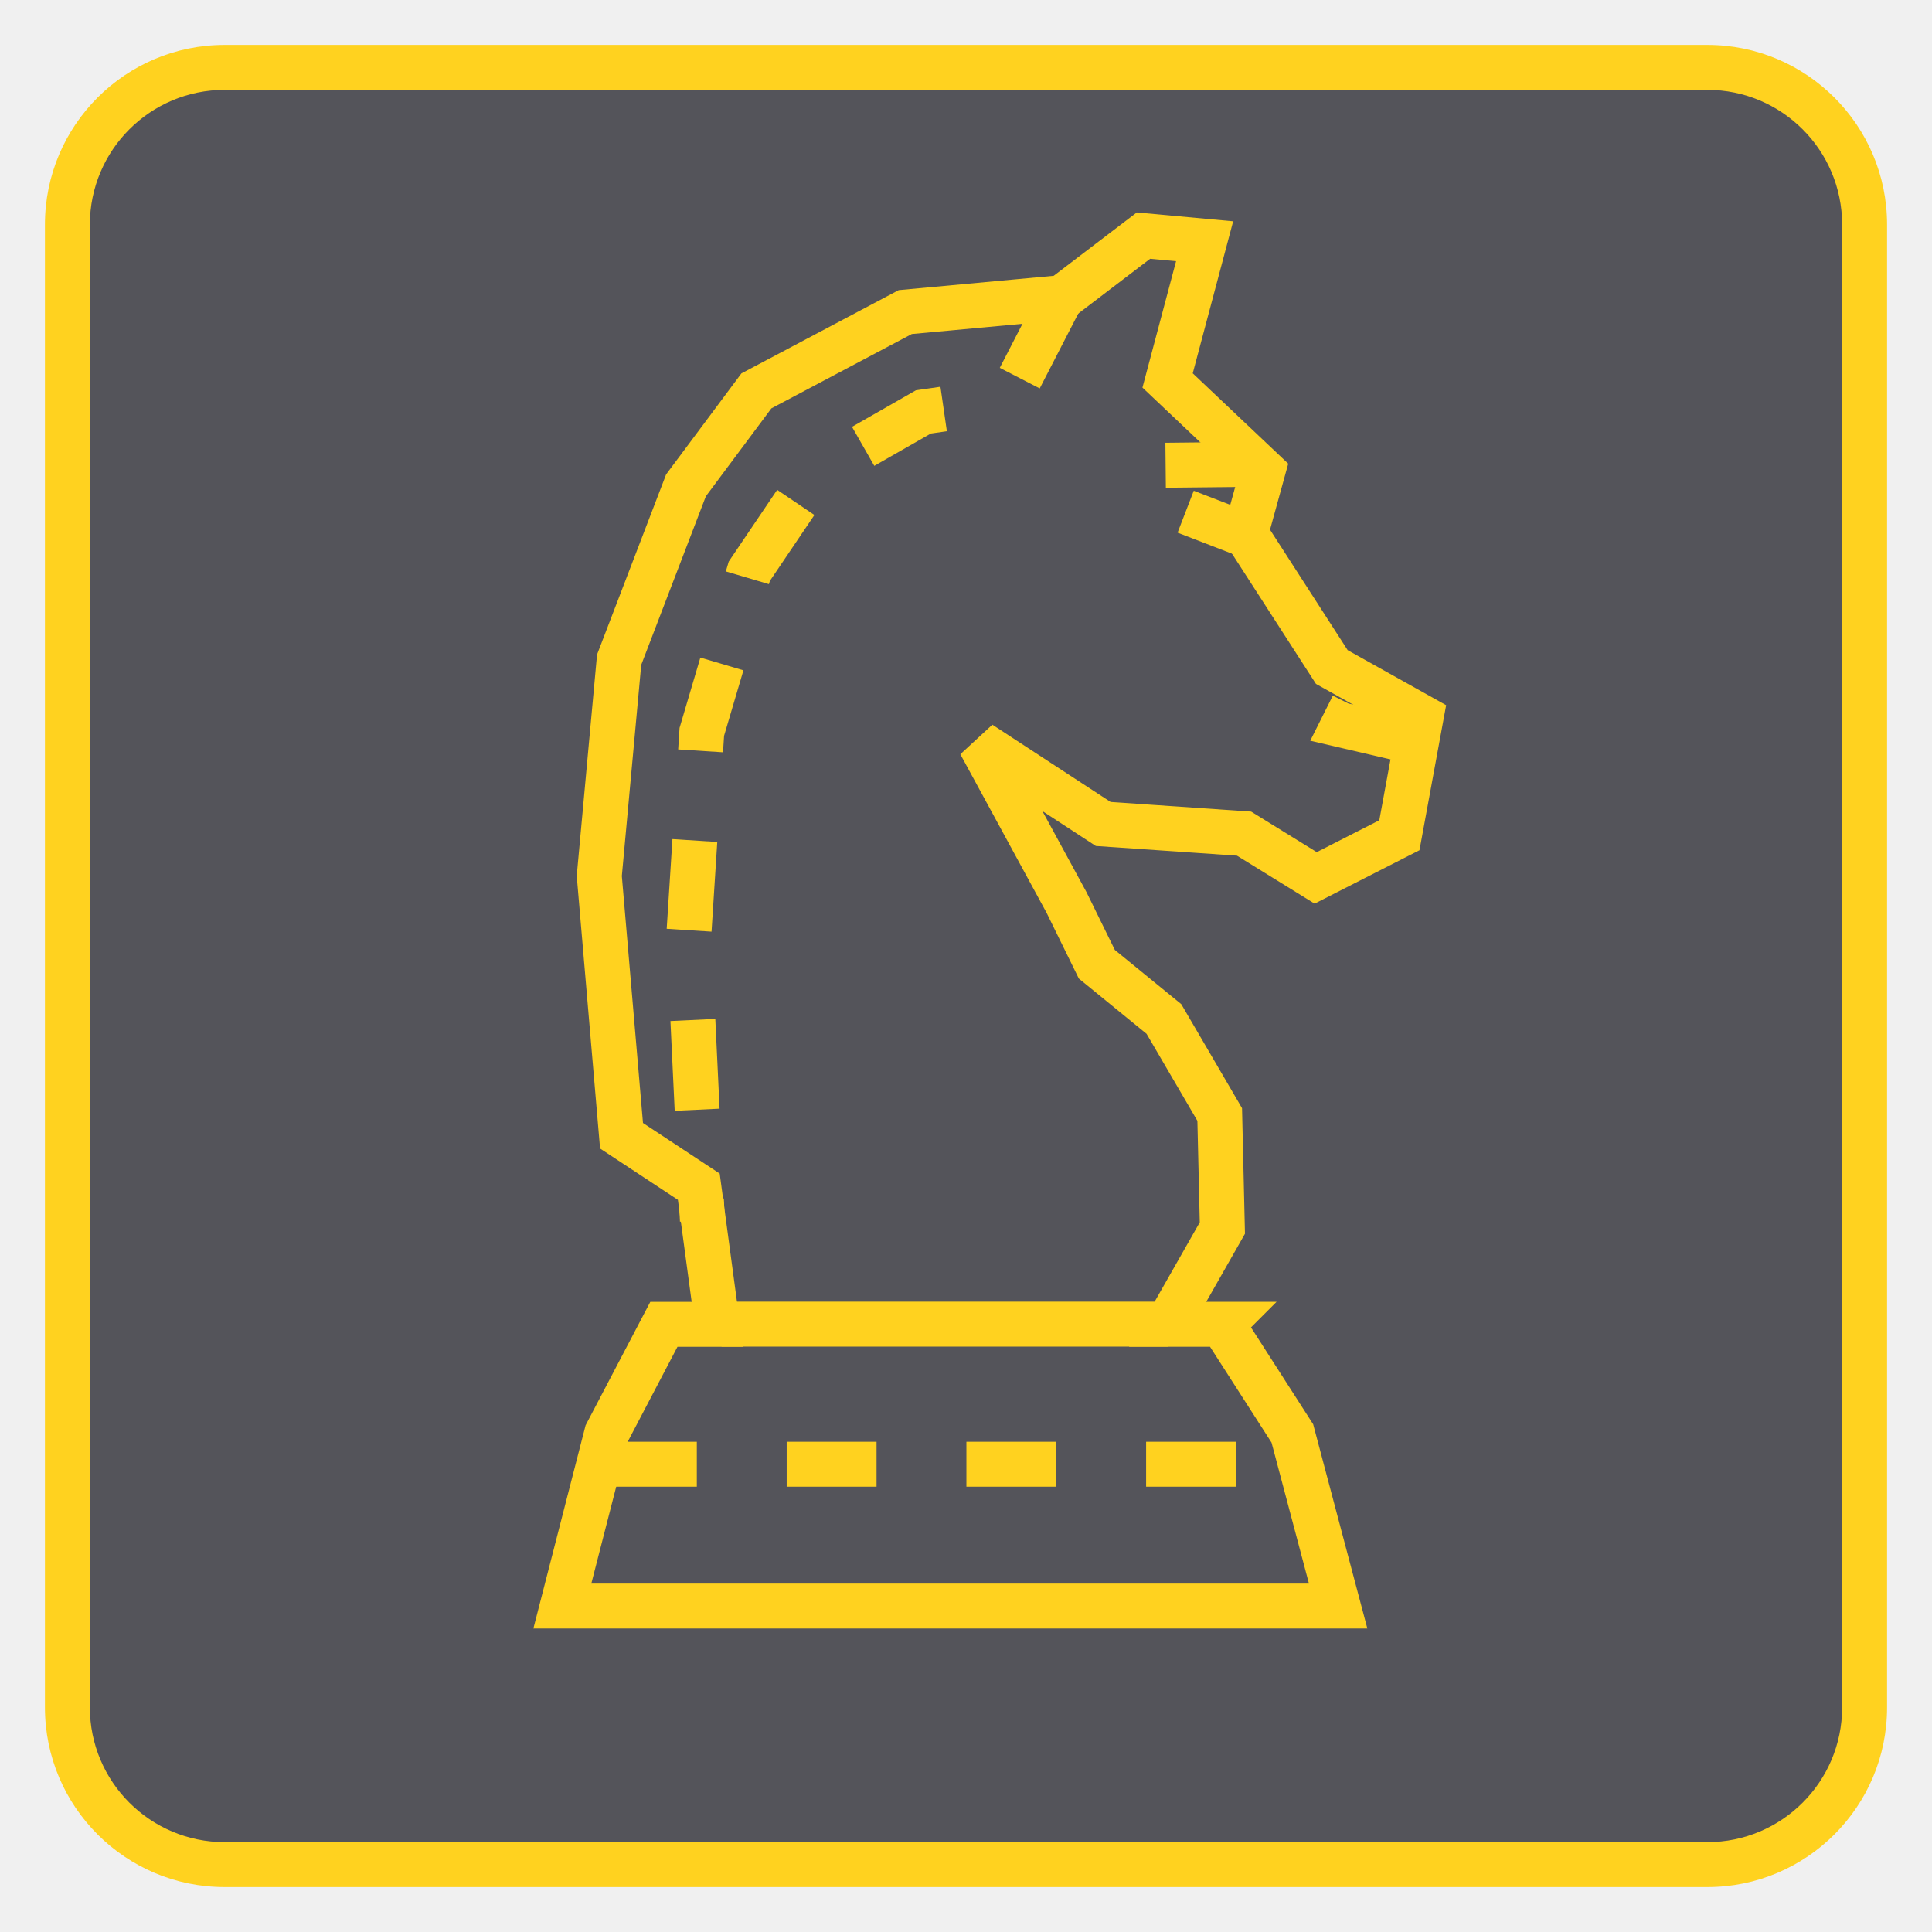
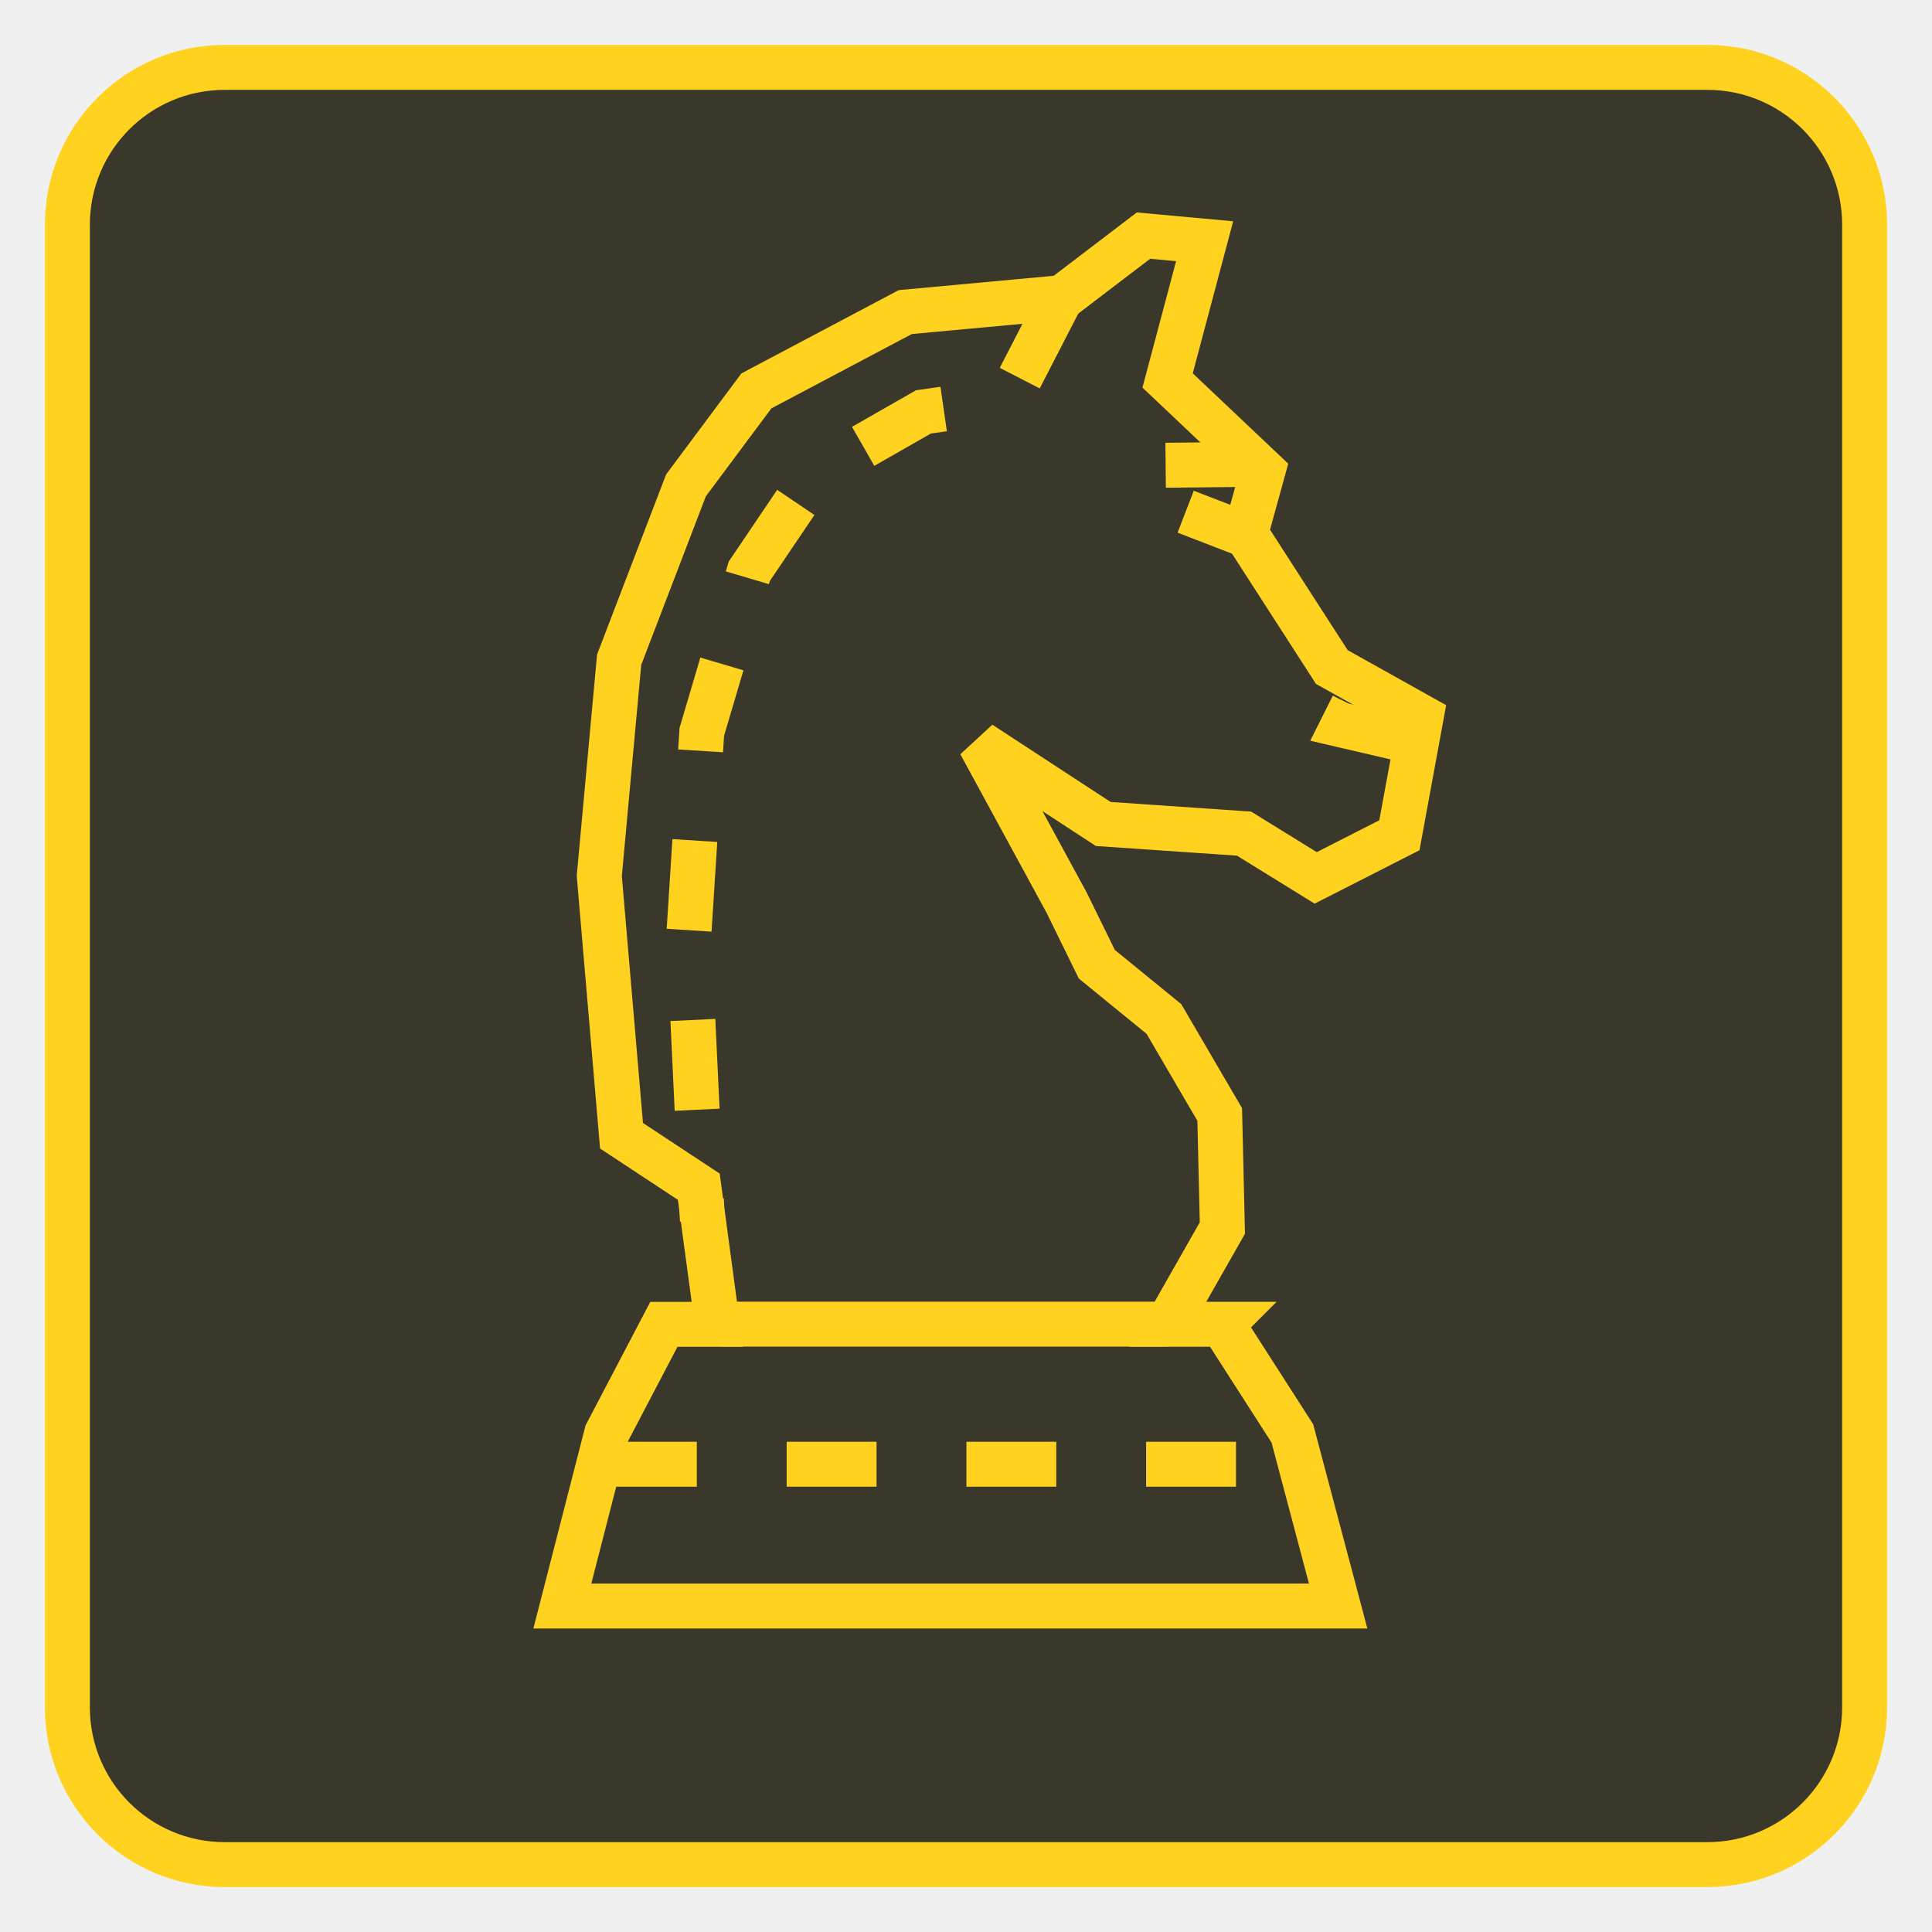
<svg xmlns="http://www.w3.org/2000/svg" width="43" height="43">
-   <rect fill="#54545a" rx="3.5" height="40" width="40" x="1.5" y="1.5" />
+   <rect fill="#3A382A" rx="3.5" height="40" width="40" x="1.5" y="1.5" />
  <path fill="#FFD21F" d="m38,2a3,3 0 0 1 3,3l0,33a3,3 0 0 1 -3,3l-33,0a3,3 0 0 1 -3,-3l0,-33a3,3 0 0 1 3,-3l33,0m0,-1l-33,0a4,4 0 0 0 -4,4l0,33a4,4 0 0 0 4,4l33,0a4,4 0 0 0 4,-4l0,-33a4,4 0 0 0 -4,-4z" />
  <path stroke="#FFD21F" fill="#ffffff" fill-opacity="0" fill-rule="nonzero" stroke-width="1.0" d="m27.206,29.474l-1.218,0l1.218,-2.142l-0.059,-2.527l-1.242,-2.126l-1.493,-1.218l-0.675,-1.376l-1.924,-3.537l2.741,1.791l3.135,0.215l1.594,0.985l1.863,-0.949l0.484,-2.633l-1.988,-1.111l-1.917,-2.974l0.385,-1.395l-2.123,-2.009l0.824,-3.099l-1.361,-0.125l-1.809,1.379l-3.493,0.323l-3.313,1.754l-1.567,2.102l-1.488,3.881l-0.442,4.813l0.495,5.782l1.72,1.134l0.413,3.063l-1.19,0l-1.273,2.429l-0.987,3.841l17.267,0l-1.019,-3.841l-1.559,-2.429l0,0z" />
  <path stroke="#FFD21F" stroke-dasharray="2,2" d="m23.612,6.638l-1.162,2.256l-1.898,0.274l-2.41,1.377l-1.465,2.169l-1.057,3.575l-0.289,4.515l0.302,6.363" fill-opacity="0" stroke-width="1.0" fill="none" />
  <line stroke="#FFD21F" stroke-dasharray="2,2" y2="32.589" x2="28.966" y1="32.589" x1="13.509" fill-opacity="0" stroke-width="1.0" fill="none" />
  <line stroke="#FFD21F" y2="29.471" x2="25.99" y1="29.471" x1="16.06" fill-opacity="0" stroke-width="1.0" fill="none" />
  <path stroke="#FFD21F" stroke-dasharray="2,2" d="m27.943,10.334l-2.215,0.023l-0.325,0.651l2.391,0.923" fill-opacity="0" stroke-width="1.0" fill="none" />
  <path stroke="#FFD21F" stroke-dasharray="2,2" d="m31.366,16.486l-1.473,-0.343l0.386,-0.771" stroke-width="1.0" fill-opacity="0" fill="none" />
</svg>
